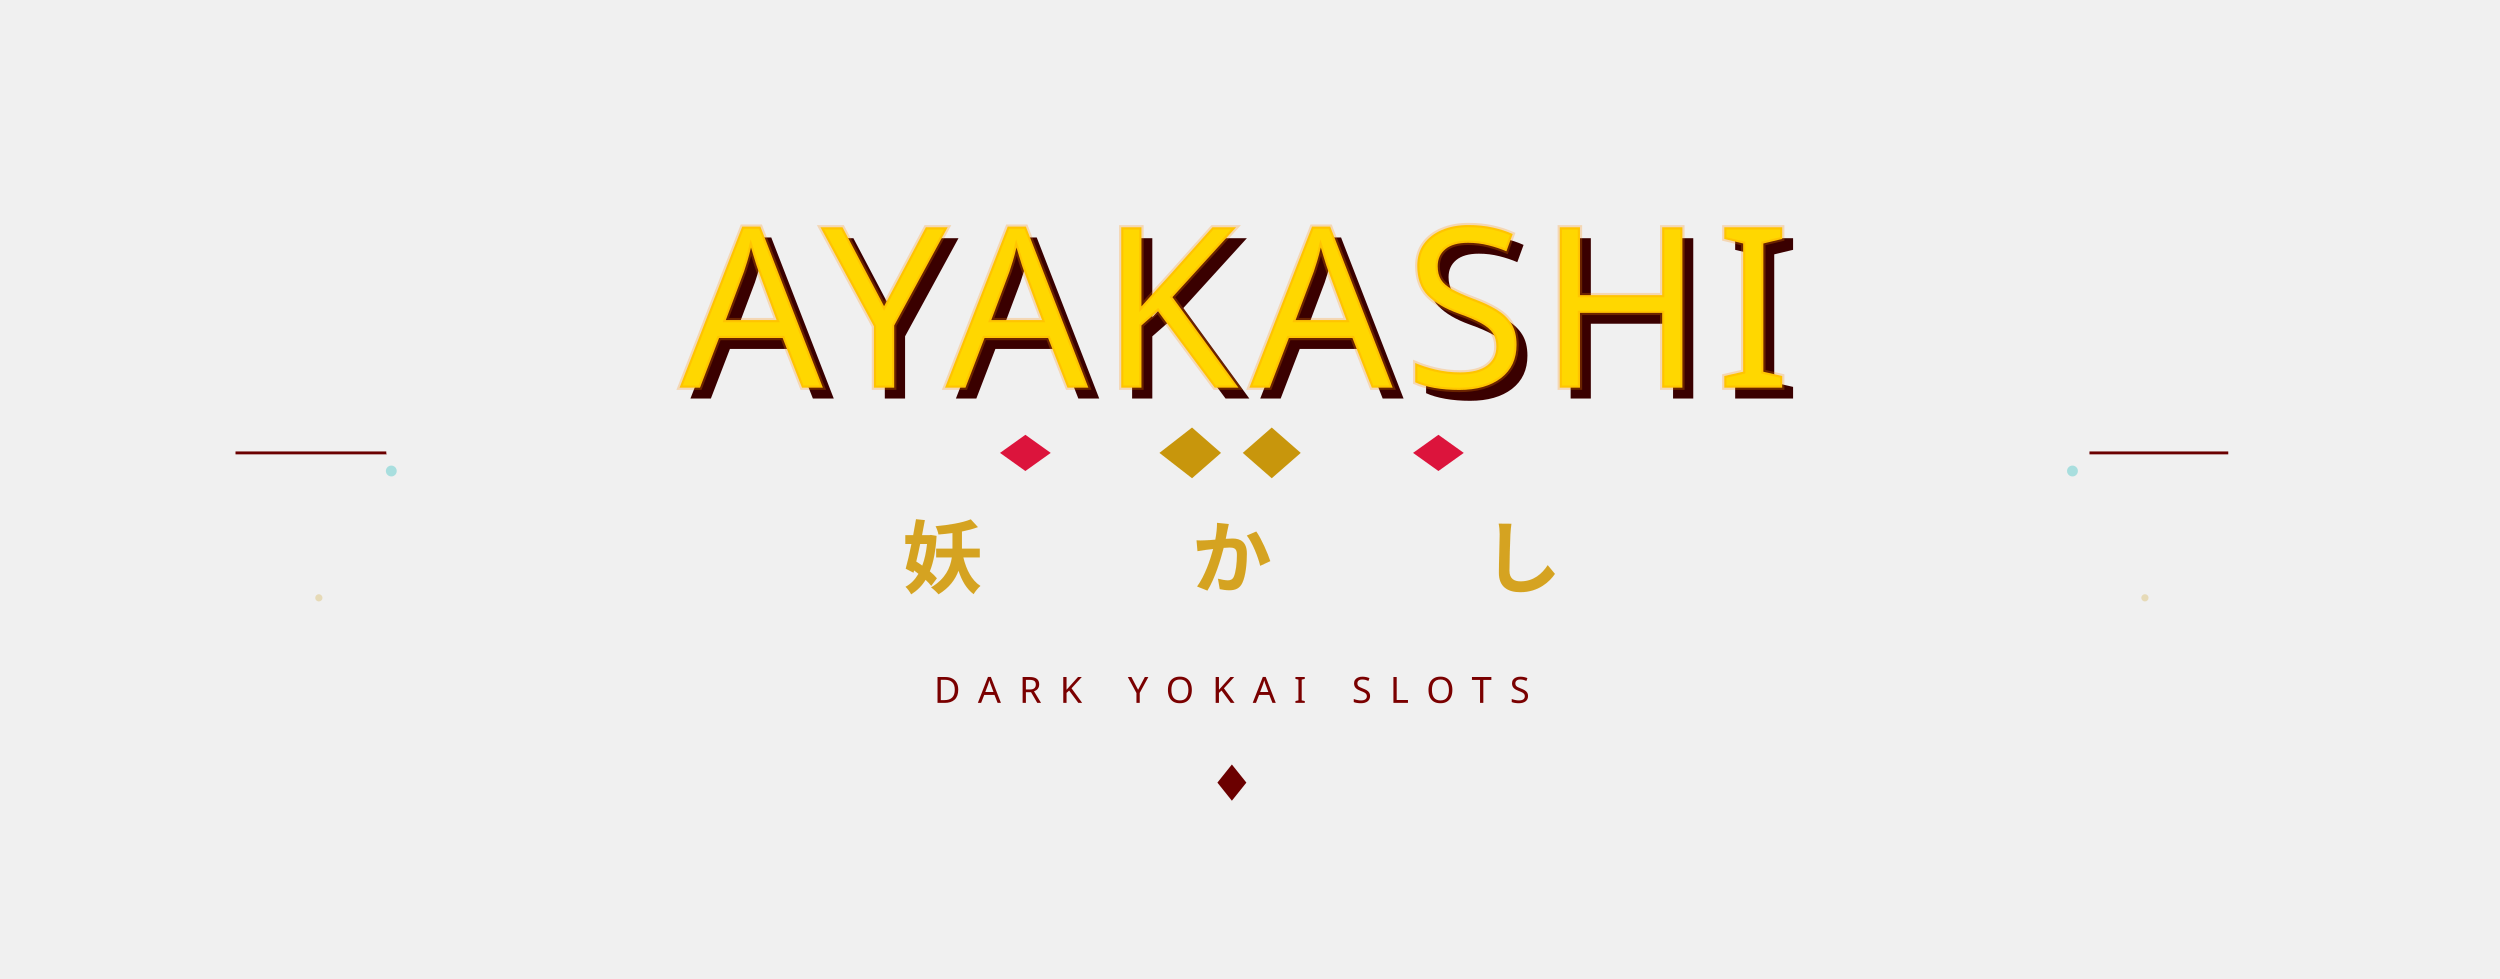
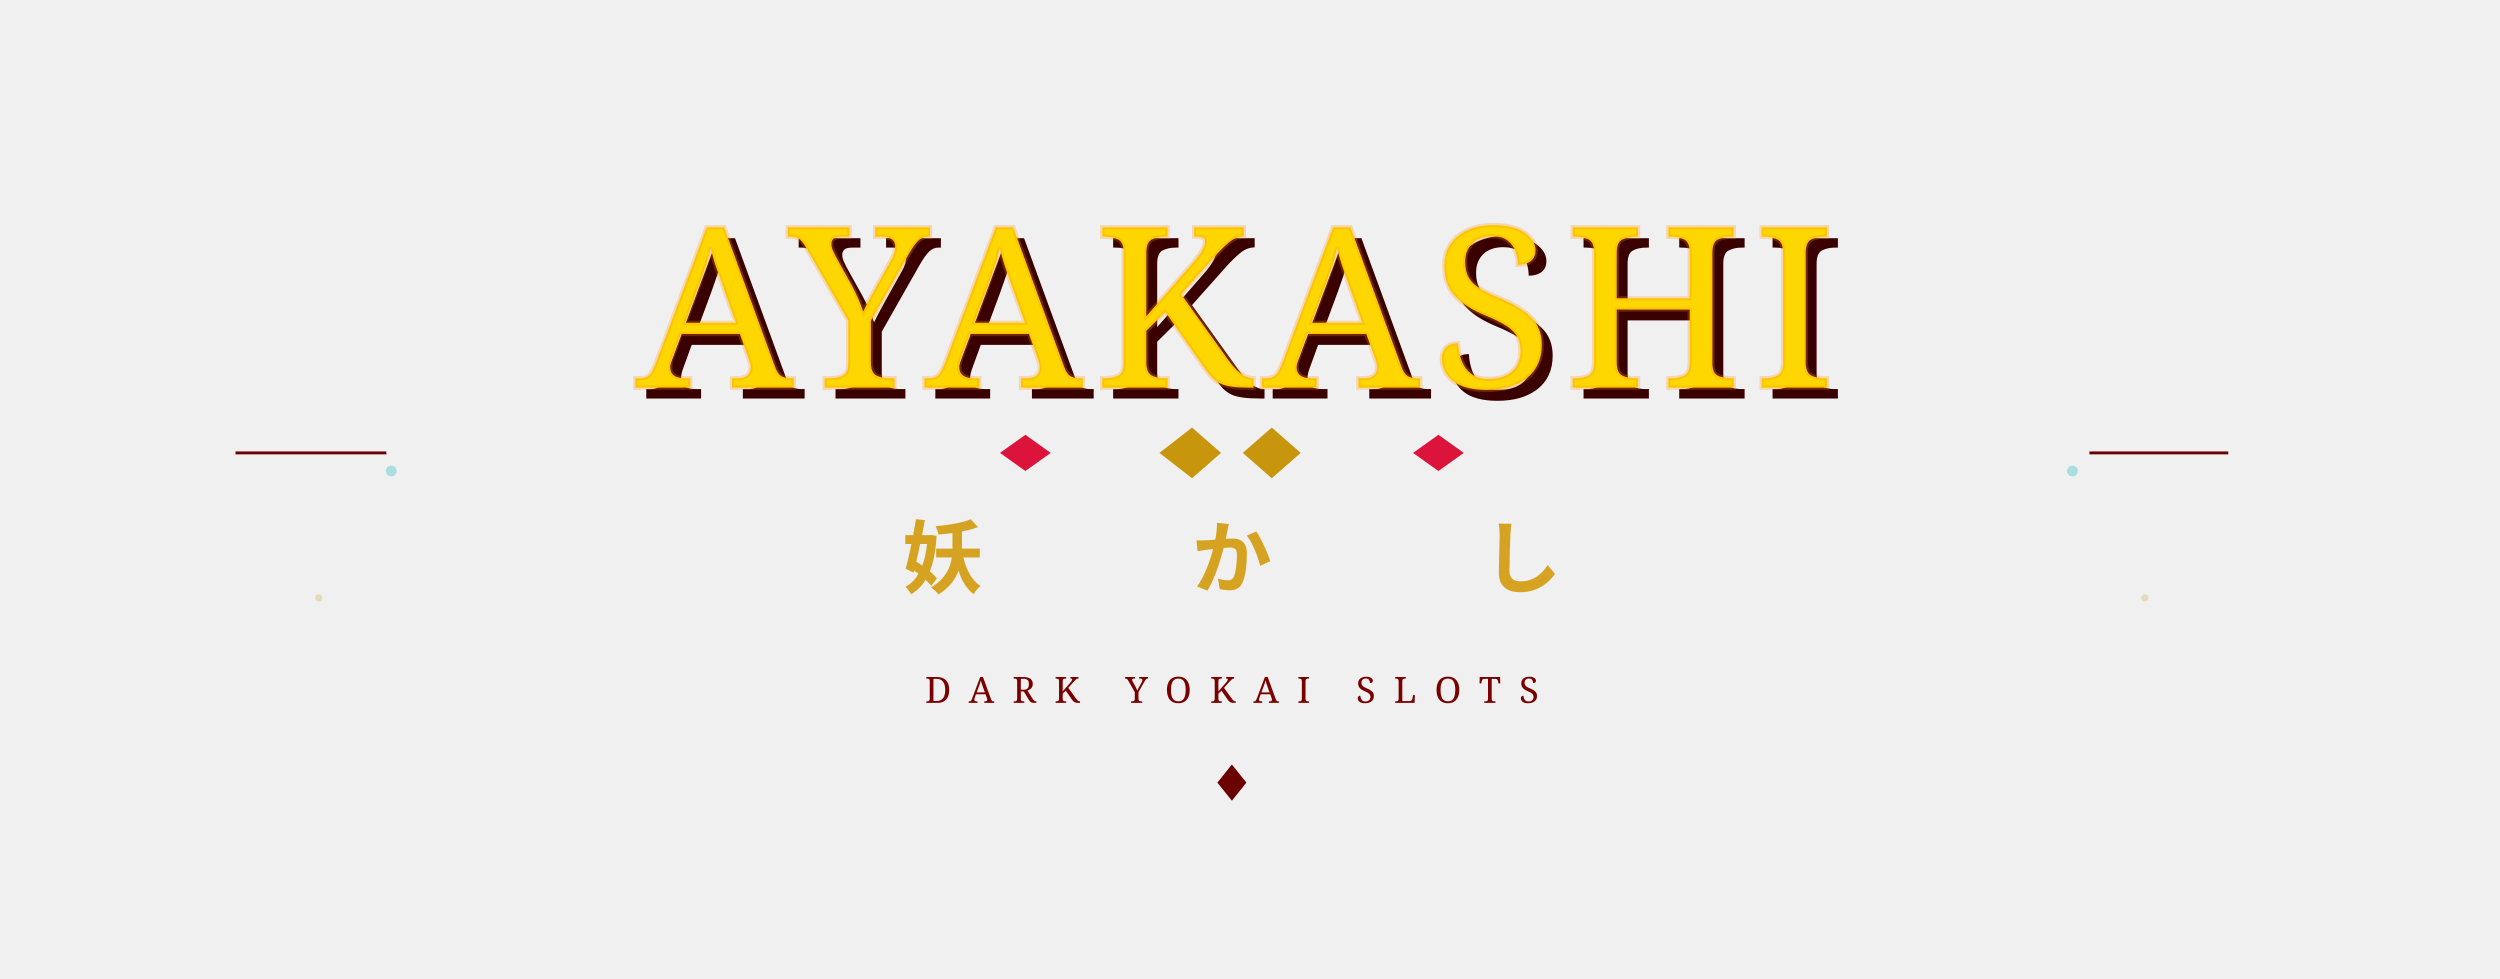
<svg xmlns="http://www.w3.org/2000/svg" width="690" height="270" viewBox="0 0 690 270">
  <defs>
    <mask id="imagine-text-gaps-g9g52a" maskUnits="userSpaceOnUse">
      <rect x="0" y="0" width="690" height="270" fill="white" />
      <rect x="109.681" y="36.393" width="467.01" height="93.508" fill="black" rx="2" />
      <rect x="106.681" y="33.393" width="467.01" height="93.508" fill="black" rx="2" />
      <rect x="106.681" y="33.393" width="467.01" height="93.508" fill="black" rx="2" />
      <rect x="236.028" y="133.961" width="207.944" height="36.549" fill="black" rx="2" />
      <rect x="230.357" y="180.608" width="217.658" height="18.647" fill="black" rx="2" />
    </mask>
  </defs>
-   <text x="344" y="110" text-anchor="middle" font-size="62" fill="#3A0000" letter-spacing="3" style="font-family:'Dela Gothic One', Impact, 'Arial Black', sans-serif">AYAKASHI</text>
-   <text x="341" y="107" text-anchor="middle" font-size="62" fill="#FFD700" letter-spacing="3" style="font-family:'Dela Gothic One', Impact, 'Arial Black', sans-serif">AYAKASHI</text>
-   <text x="341" y="107" text-anchor="middle" font-size="62" fill="none" stroke="#FF8C00" stroke-width="1.2" letter-spacing="3" opacity="0.25" style="font-family:'Dela Gothic One', Impact, 'Arial Black', sans-serif">AYAKASHI</text>
+   <text x="344" y="110" text-anchor="middle" font-size="62" fill="#3A0000" letter-spacing="3" style="font-family:'Yuji Syuku', 'Dela Gothic One', Impact, serif">AYAKASHI</text>
+   <text x="341" y="107" text-anchor="middle" font-size="62" fill="#FFD700" letter-spacing="3" style="font-family:'Yuji Syuku', 'Dela Gothic One', Impact, serif">AYAKASHI</text>
+   <text x="341" y="107" text-anchor="middle" font-size="62" fill="none" stroke="#FF8C00" stroke-width="1.2" letter-spacing="3" opacity="0.25" style="font-family:'Yuji Syuku', 'Dela Gothic One', Impact, serif">AYAKASHI</text>
  <line x1="65" y1="125" x2="270" y2="125" stroke="#6B0000" stroke-width="0.8" mask="url(#imagine-text-gaps-g9g52a)" />
  <polygon points="276,125 283,120 290,125 283,130" fill="#DC143C" />
  <polygon points="320,125 329,118 337,125 329,132" fill="#C8960C" />
  <polygon points="343,125 351,118 359,125 351,132" fill="#C8960C" />
  <polygon points="390,125 397,120 404,125 397,130" fill="#DC143C" />
  <line x1="410" y1="125" x2="615" y2="125" stroke="#6B0000" stroke-width="0.8" mask="url(#imagine-text-gaps-g9g52a)" />
  <text x="340" y="162" text-anchor="middle" font-size="22" fill="#D4A017" letter-spacing="18" opacity="0.95" style="font-family:'Noto Serif JP', 'Yu Mincho', 'Hiragino Mincho ProN', Georgia, serif; font-weight:600">妖　か　し</text>
-   <text x="340" y="194" text-anchor="middle" font-size="10" fill="#7A0000" letter-spacing="5" style="font-family:'Dela Gothic One', Impact, 'Arial Black', sans-serif">DARK     YOKAI     SLOTS</text>
+   <text x="340" y="194" text-anchor="middle" font-size="10" fill="#7A0000" letter-spacing="5" style="font-family:'Yuji Syuku', 'Dela Gothic One', Impact, serif">DARK     YOKAI     SLOTS</text>
  <polygon points="336,216 340,211 344,216 340,221" fill="#6B0000" />
  <circle cx="108" cy="130" r="1.5" fill="#00B4B4" opacity="0.3" />
  <circle cx="572" cy="130" r="1.5" fill="#00B4B4" opacity="0.3" />
  <circle cx="88" cy="165" r="1" fill="#C8960C" opacity="0.25" />
  <circle cx="592" cy="165" r="1" fill="#C8960C" opacity="0.25" />
</svg>
